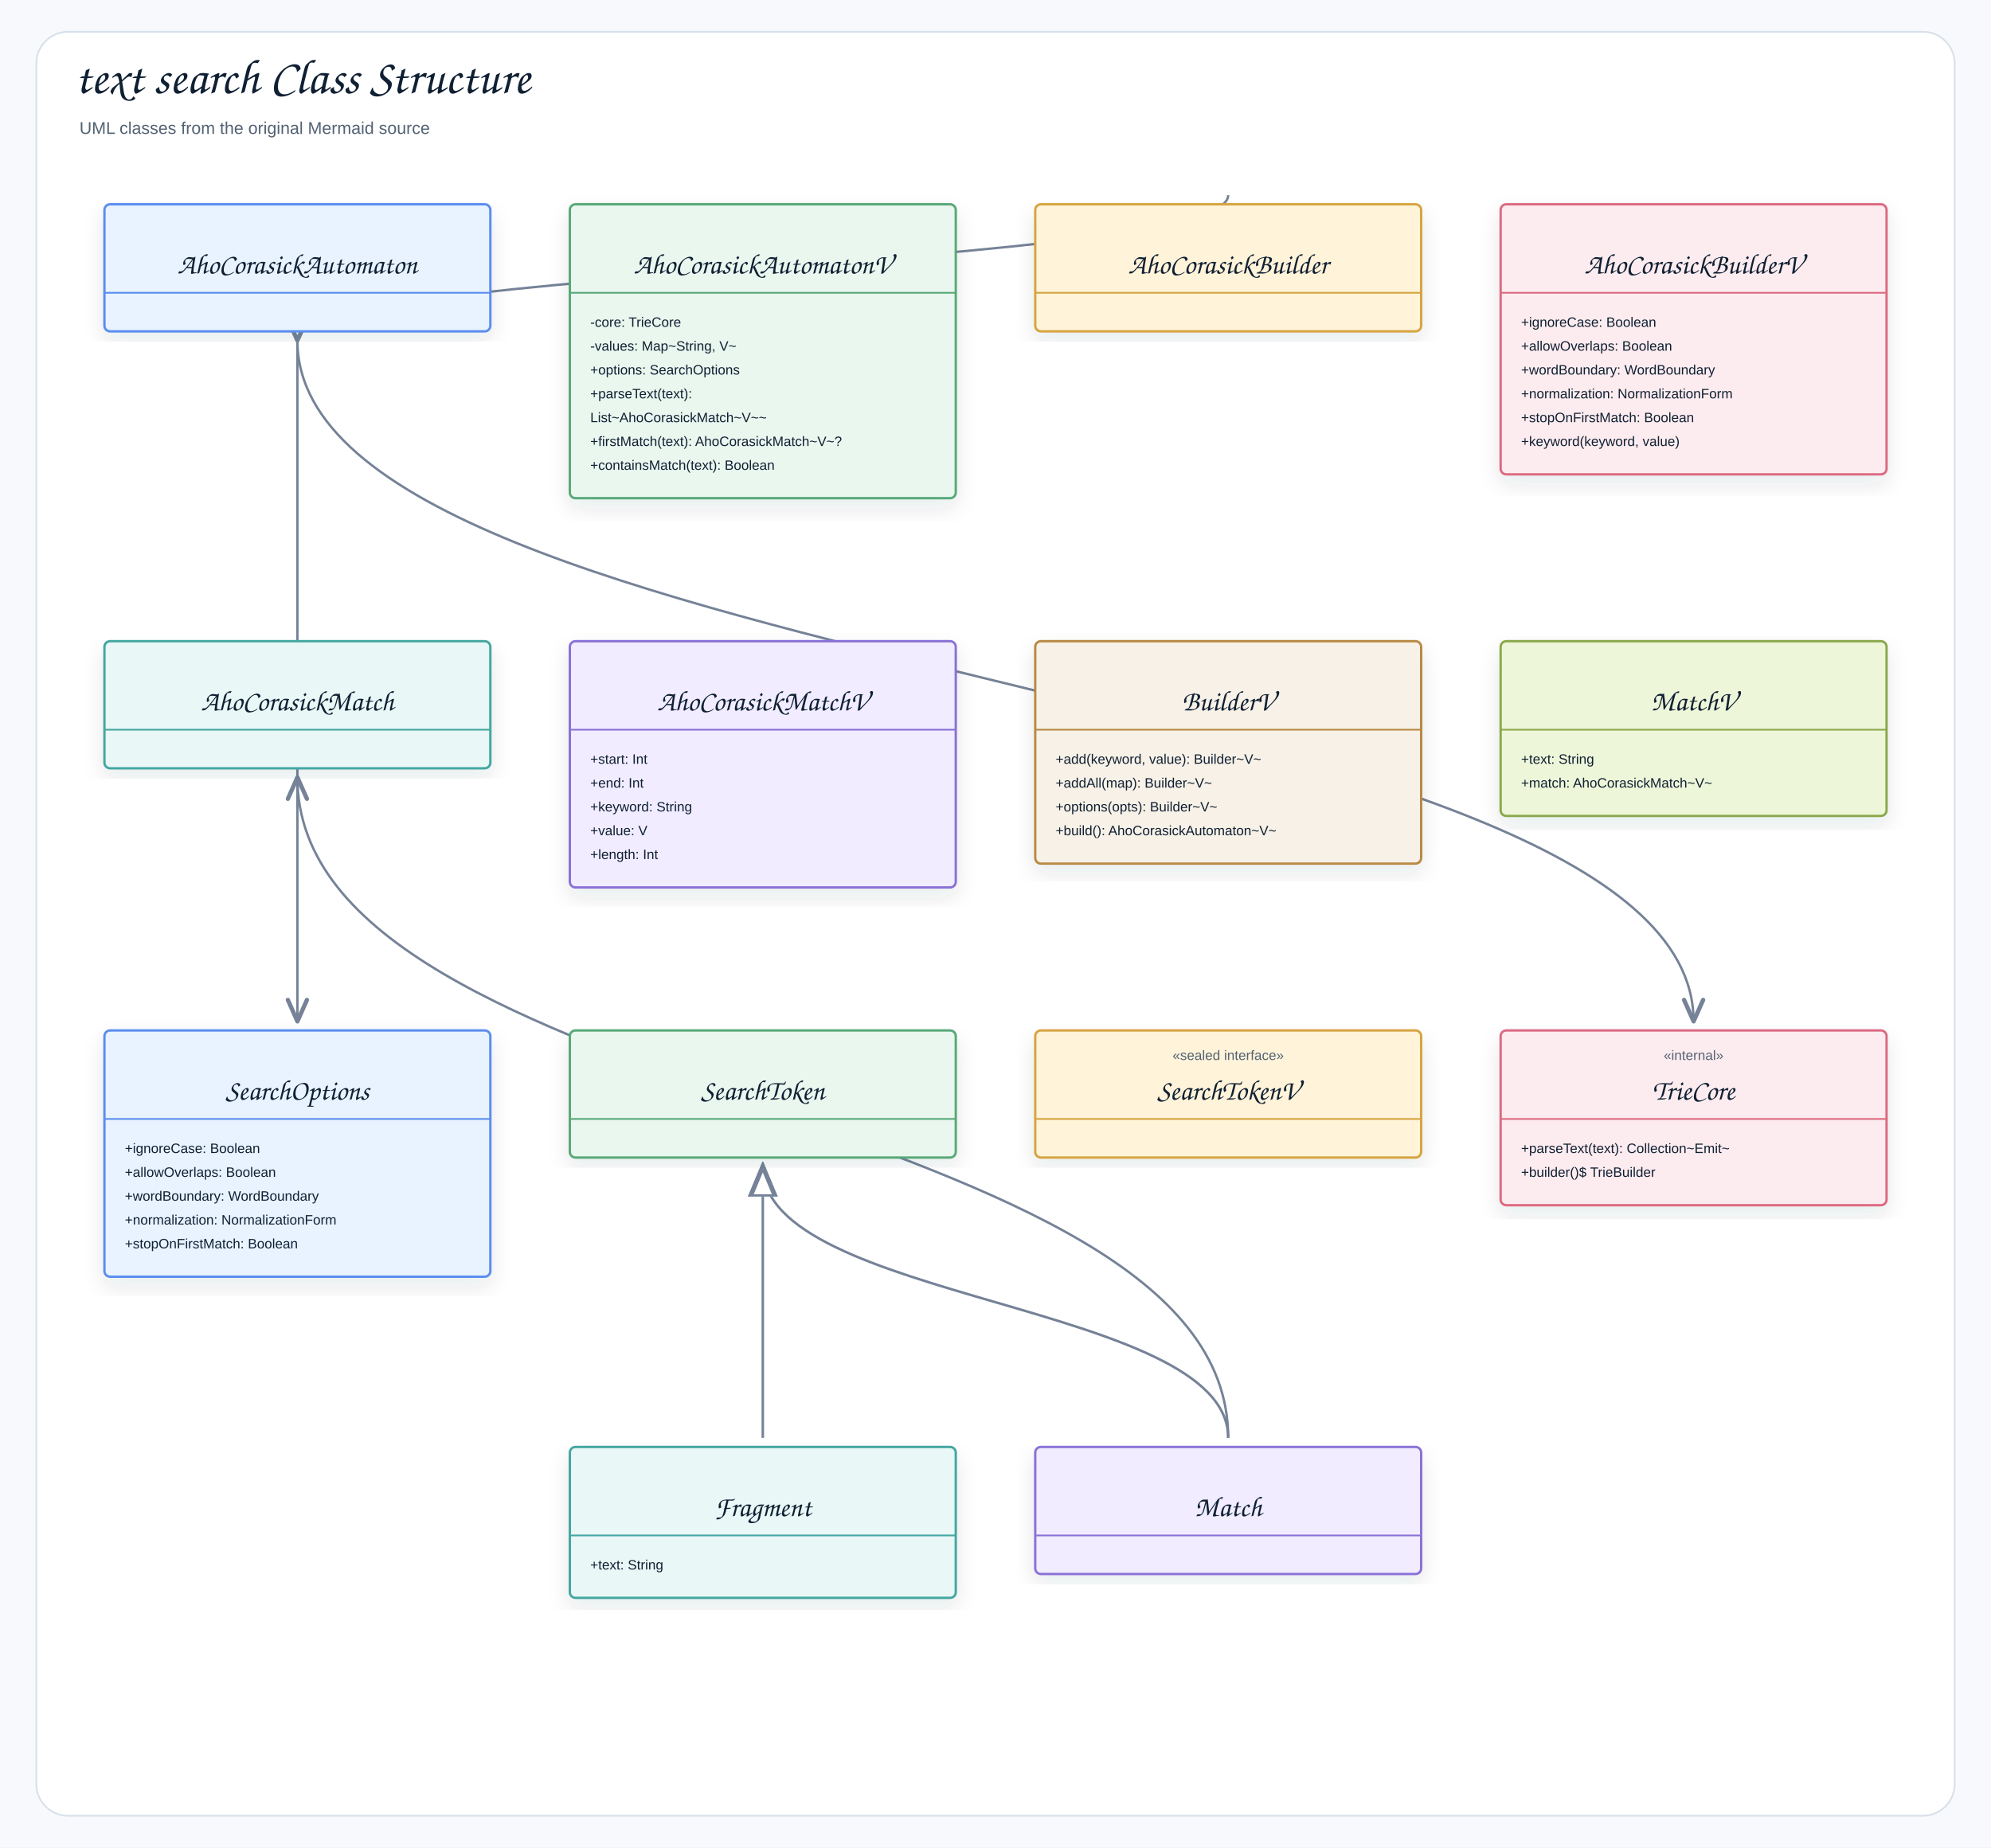
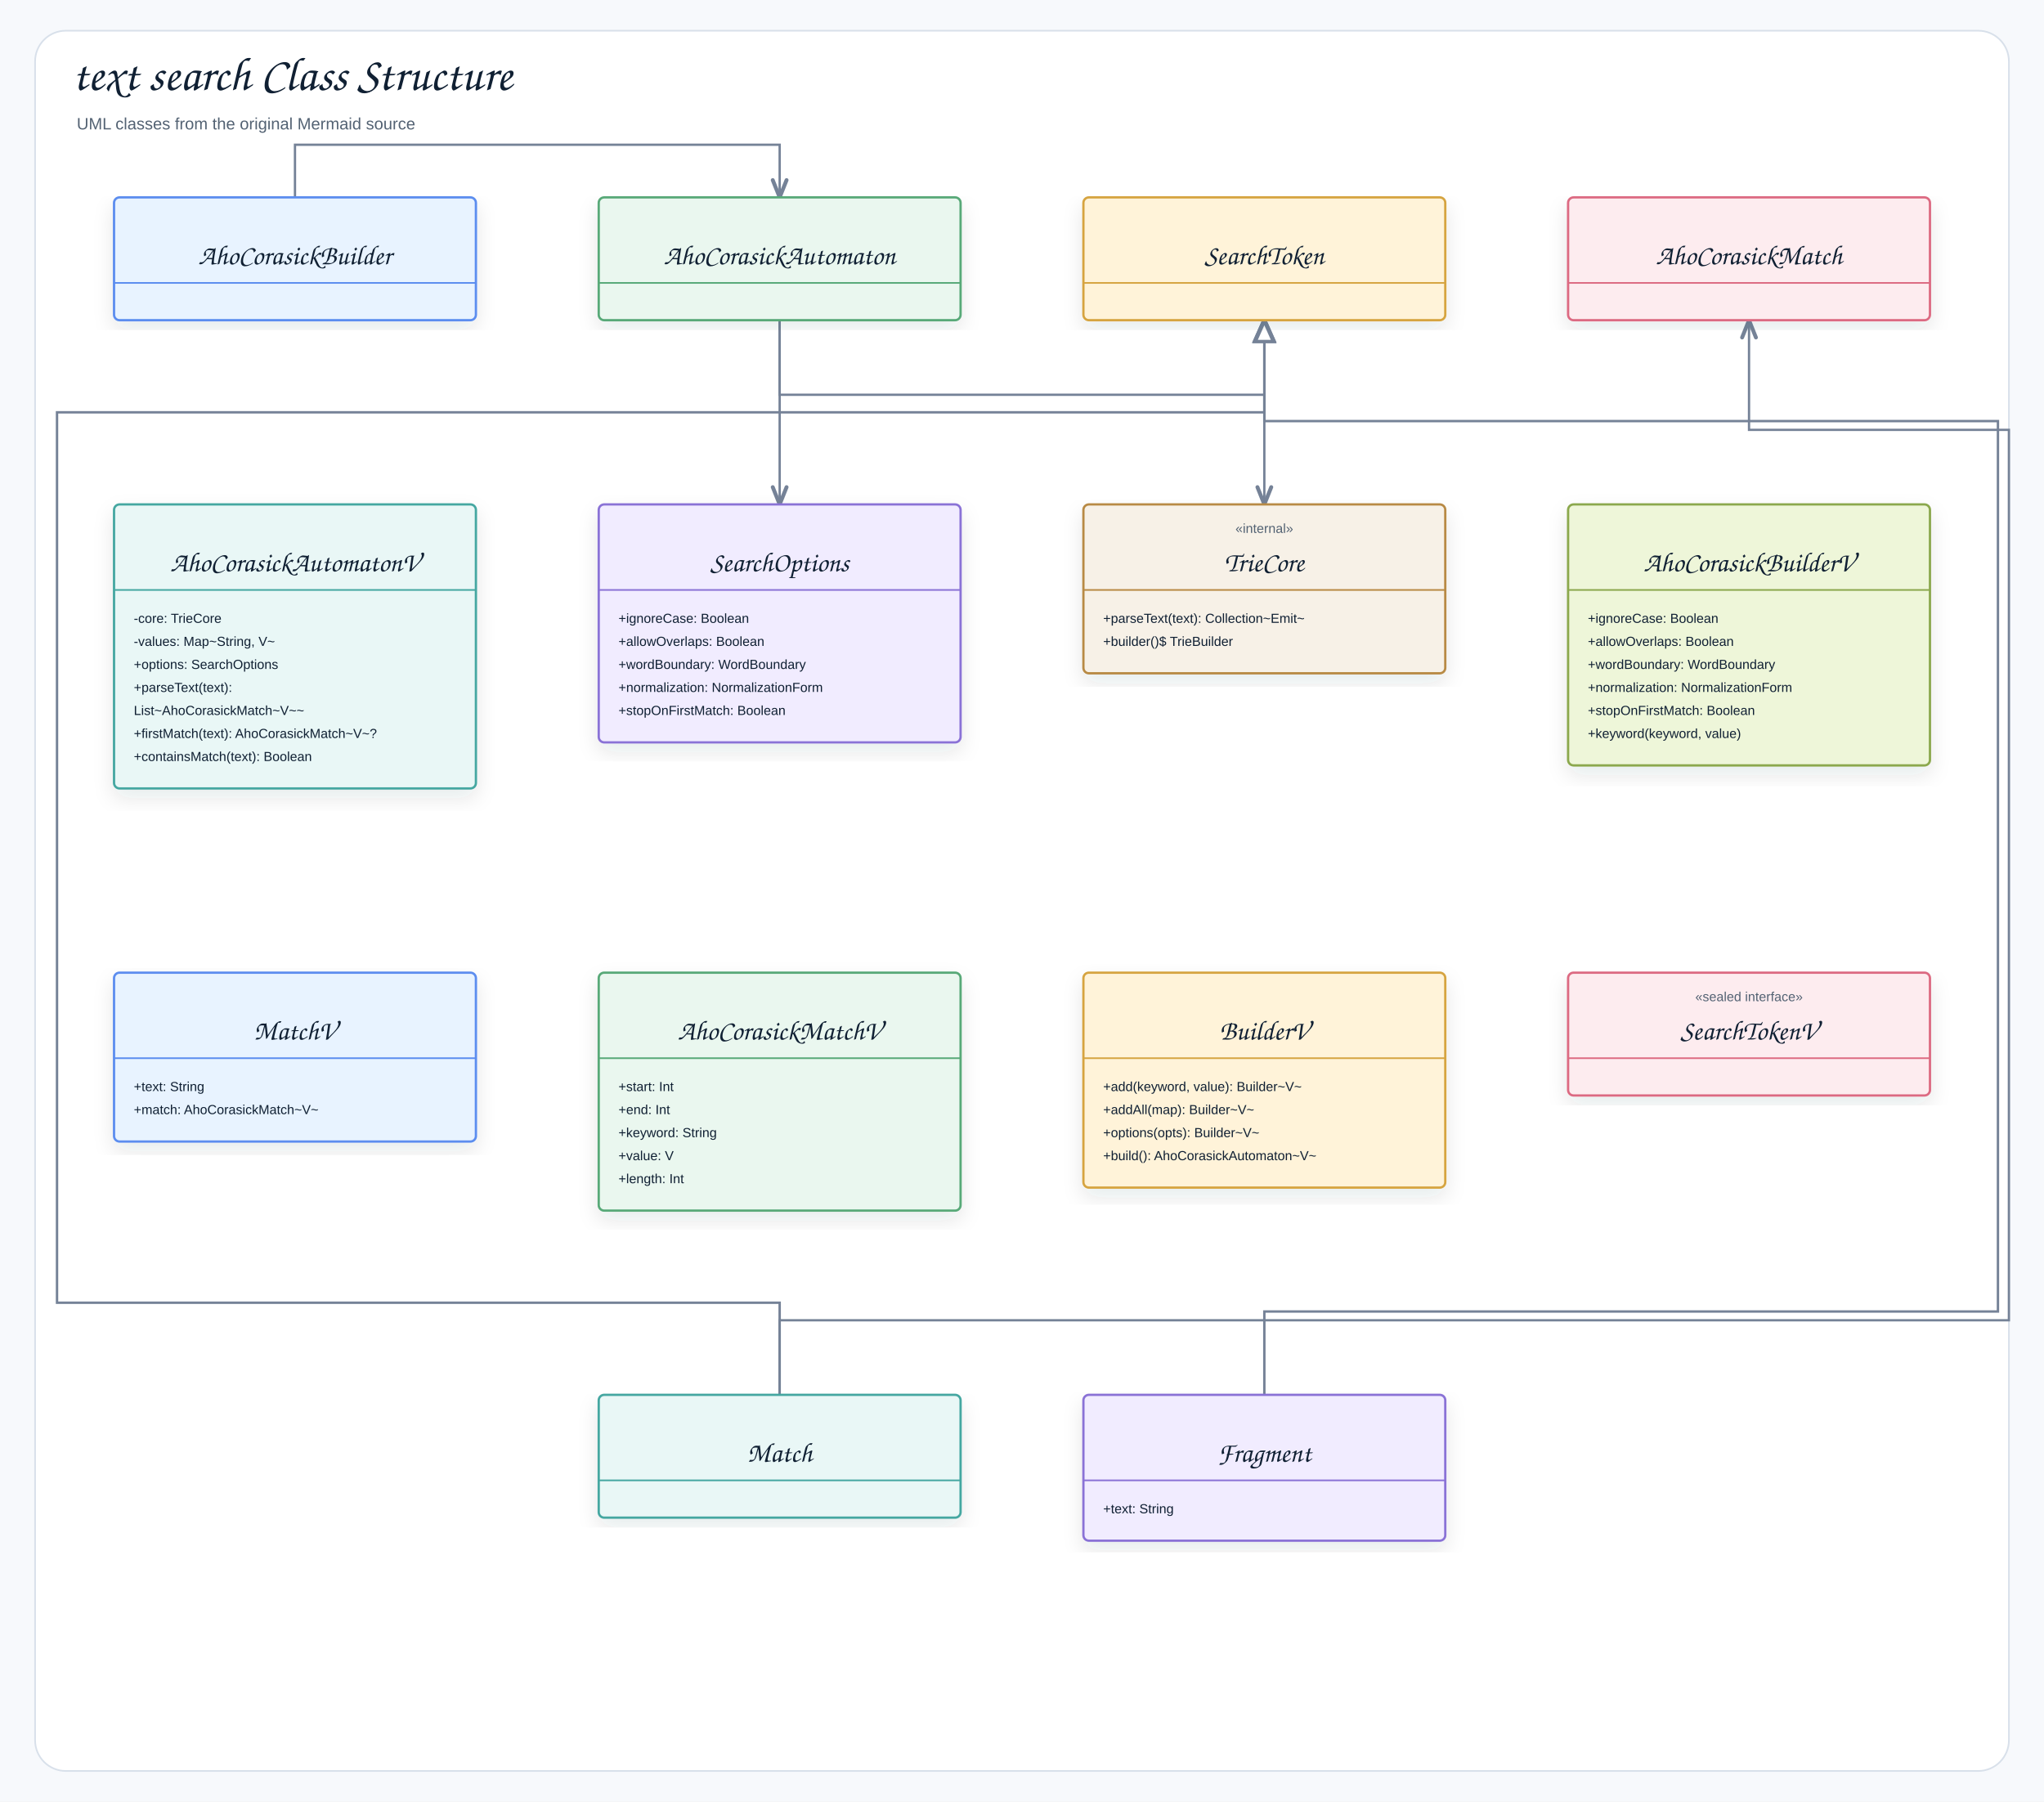
- <svg xmlns="http://www.w3.org/2000/svg" width="1754" height="1628" viewBox="0 0 1754 1628" role="img" aria-label="text search Class Structure">
+ <svg xmlns="http://www.w3.org/2000/svg" width="1864" height="1643" viewBox="0 0 1864 1643" role="img" aria-label="text search Class Structure">
  <defs>
    <filter id="shadow" x="-8%" y="-8%" width="116%" height="116%">
      <feDropShadow dx="0" dy="8" stdDeviation="9" flood-color="#1f2937" flood-opacity="0.10" />
    </filter>
-     <marker id="openArrow" markerWidth="12" markerHeight="10" refX="10" refY="5" orient="auto" markerUnits="strokeWidth">
-       <path d="M 1 1 L 10 5 L 1 9" fill="none" stroke="#758297" stroke-width="1.8" stroke-linecap="round" stroke-linejoin="round" />
+     <marker id="openArrow" markerWidth="10" markerHeight="8" refX="8.5" refY="4" orient="auto" markerUnits="strokeWidth">
+       <path d="M 1 1 L 8.5 4 L 1 7" fill="none" stroke="#758297" stroke-width="1.7" stroke-linecap="round" stroke-linejoin="round" />
    </marker>
-     <marker id="inherit" markerWidth="14" markerHeight="12" refX="12" refY="6" orient="auto" markerUnits="strokeWidth">
-       <path d="M 0 1 L 12 6 L 0 11 Z" fill="#ffffff" stroke="#758297" stroke-width="1.8" />
+     <marker id="inherit" markerWidth="11" markerHeight="10" refX="9.5" refY="5" orient="auto" markerUnits="strokeWidth">
+       <path d="M 0.5 1 L 9.5 5 L 0.5 9 Z" fill="#ffffff" stroke="#758297" stroke-width="1.7" />
    </marker>
    <style>
    .canvas{fill:#f7f9fc}.frame{fill:#fff;stroke:#d8e0ea;stroke-width:1.5}
    .title{font-family:"Architects Daughter","Comic Sans MS","Comic Sans",cursive;font-size:43px;font-weight:400;fill:#102033}
    .subtitle{font-family:"Comic Sans MS","Comic Sans","Comic Neue",Arial,sans-serif;font-size:15px;font-weight:400;fill:#536273}
    .label{font-family:"Architects Daughter","Comic Sans MS","Comic Sans",cursive;font-size:25px;font-weight:400;fill:#102033}
    .smallLabel{font-family:"Architects Daughter","Comic Sans MS","Comic Sans",cursive;font-size:21px;font-weight:400;fill:#102033}
    .mono{font-family:"Comic Sans MS","Comic Sans","Comic Neue",Arial,sans-serif;font-size:12px;font-weight:400;fill:#102033}
    .small{font-family:"Comic Sans MS","Comic Sans","Comic Neue",Arial,sans-serif;font-size:12px;font-weight:400;fill:#536273}
    .strong{font-family:"Comic Sans MS","Comic Sans","Comic Neue",Arial,sans-serif;font-size:13px;font-weight:400;fill:#102033}
    .card{stroke-width:2.1;filter:url(#shadow)}.compartment{stroke-width:1.5;fill:none}
    .line{stroke:#758297;stroke-width:2.1;fill:none;marker-end:url(#openArrow)}
    .plainLine{stroke:#758297;stroke-width:2.1;fill:none}
    .dashed{stroke:#758297;stroke-width:2.1;stroke-dasharray:7 6;fill:none;marker-end:url(#openArrow)}
    .inheritLine{stroke:#758297;stroke-width:2.2;fill:none;marker-end:url(#inherit)}
    .implLine{stroke:#758297;stroke-width:2.2;stroke-dasharray:8 7;fill:none;marker-end:url(#inherit)}
  </style>
  </defs>
-   <rect class="canvas" width="1754" height="1628" />
-   <rect class="frame" x="32" y="28" width="1690" height="1572" rx="28" />
+   <rect class="canvas" width="1864" height="1643" />
+   <rect class="frame" x="32" y="28" width="1800" height="1587" rx="28" />
  <text class="title" x="66" y="82">text search Class Structure</text>
  <text class="subtitle" x="70" y="118">UML classes from the original Mermaid source</text>
-   <path class="line" d="M1082 1267 C1082 976 262 976 262 685" />
-   <path class="inheritLine" d="M672 1267 C672 1147.5 672 1147.5 672 1028" />
-   <path class="inheritLine" d="M1082 1267 C1082 1147.5 672 1147.5 672 1028" />
-   <path class="line" d="M1082 172 C1082 236 262 236 262 300" />
-   <path class="line" d="M262 300 C262 600 1492 600 1492 900" />
-   <path class="line" d="M262 300 C262 600 262 600 262 900" />
-   <g transform="translate(92,180)">
-     <rect class="card" x="0" y="0" width="340" height="112" rx="5" fill="#E8F3FF" stroke="#5B8DEF" />
-     <line class="compartment" x1="0" y1="78" x2="340" y2="78" stroke="#5B8DEF" />
-     <text class="small" x="170" y="26" text-anchor="middle" />
-     <text class="label" x="170" y="61" text-anchor="middle">AhoCorasickAutomaton</text>
+   <path class="line" d="M711 1272 L711 1204 L1832 1204 L1832 392 L1595 392 L1595 292" />
+   <path class="inheritLine" d="M1153 1272 L1153 1196 L1822 1196 L1822 384 L1153 384 L1153 292" />
+   <path class="inheritLine" d="M711 1272 L711 1188 L52 1188 L52 376 L1153 376 L1153 292" />
+   <path class="line" d="M269 292 L269 132 L711 132 L711 180" />
+   <path class="line" d="M711 292 L711 360 L1153 360 L1153 460" />
+   <path class="line" d="M711 292 L711 460" />
+   <g transform="translate(104,180)">
+     <rect class="card" x="0" y="0" width="330" height="112" rx="5" fill="#E8F3FF" stroke="#5B8DEF" />
+     <line class="compartment" x1="0" y1="78" x2="330" y2="78" stroke="#5B8DEF" />
+     <text class="small" x="165" y="26" text-anchor="middle" />
+     <text class="label" x="165" y="61" text-anchor="middle">AhoCorasickBuilder</text>
  </g>
-   <g transform="translate(502,180)">
-     <rect class="card" x="0" y="0" width="340" height="259" rx="5" fill="#EAF7EF" stroke="#58A978" />
-     <line class="compartment" x1="0" y1="78" x2="340" y2="78" stroke="#58A978" />
-     <text class="small" x="170" y="26" text-anchor="middle" />
-     <text class="label" x="170" y="61" text-anchor="middle">AhoCorasickAutomatonV</text>
+   <g transform="translate(546,180)">
+     <rect class="card" x="0" y="0" width="330" height="112" rx="5" fill="#EAF7EF" stroke="#58A978" />
+     <line class="compartment" x1="0" y1="78" x2="330" y2="78" stroke="#58A978" />
+     <text class="small" x="165" y="26" text-anchor="middle" />
+     <text class="label" x="165" y="61" text-anchor="middle">AhoCorasickAutomaton</text>
+   </g>
+   <g transform="translate(988,180)">
+     <rect class="card" x="0" y="0" width="330" height="112" rx="5" fill="#FFF3D9" stroke="#D6A441" />
+     <line class="compartment" x1="0" y1="78" x2="330" y2="78" stroke="#D6A441" />
+     <text class="small" x="165" y="26" text-anchor="middle" />
+     <text class="label" x="165" y="61" text-anchor="middle">SearchToken</text>
+   </g>
+   <g transform="translate(1430,180)">
+     <rect class="card" x="0" y="0" width="330" height="112" rx="5" fill="#FDECEF" stroke="#DC6B82" />
+     <line class="compartment" x1="0" y1="78" x2="330" y2="78" stroke="#DC6B82" />
+     <text class="small" x="165" y="26" text-anchor="middle" />
+     <text class="label" x="165" y="61" text-anchor="middle">AhoCorasickMatch</text>
+   </g>
+   <g transform="translate(104,460)">
+     <rect class="card" x="0" y="0" width="330" height="259" rx="5" fill="#E9F7F6" stroke="#45A7A1" />
+     <line class="compartment" x1="0" y1="78" x2="330" y2="78" stroke="#45A7A1" />
+     <text class="small" x="165" y="26" text-anchor="middle" />
+     <text class="label" x="165" y="61" text-anchor="middle">AhoCorasickAutomatonV</text>
    <text class="mono" x="18" y="108">-core: TrieCore</text>
    <text class="mono" x="18" y="129">-values: Map~String, V~</text>
    <text class="mono" x="18" y="150">+options: SearchOptions</text>
    <text class="mono" x="18" y="171">+parseText(text):</text>
    <text class="mono" x="18" y="192">List~AhoCorasickMatch~V~~</text>
    <text class="mono" x="18" y="213">+firstMatch(text): AhoCorasickMatch~V~?</text>
    <text class="mono" x="18" y="234">+containsMatch(text): Boolean</text>
  </g>
-   <g transform="translate(912,180)">
-     <rect class="card" x="0" y="0" width="340" height="112" rx="5" fill="#FFF3D9" stroke="#D6A441" />
-     <line class="compartment" x1="0" y1="78" x2="340" y2="78" stroke="#D6A441" />
-     <text class="small" x="170" y="26" text-anchor="middle" />
-     <text class="label" x="170" y="61" text-anchor="middle">AhoCorasickBuilder</text>
+   <g transform="translate(546,460)">
+     <rect class="card" x="0" y="0" width="330" height="217" rx="5" fill="#F1ECFF" stroke="#8A72D6" />
+     <line class="compartment" x1="0" y1="78" x2="330" y2="78" stroke="#8A72D6" />
+     <text class="small" x="165" y="26" text-anchor="middle" />
+     <text class="label" x="165" y="61" text-anchor="middle">SearchOptions</text>
+     <text class="mono" x="18" y="108">+ignoreCase: Boolean</text>
+     <text class="mono" x="18" y="129">+allowOverlaps: Boolean</text>
+     <text class="mono" x="18" y="150">+wordBoundary: WordBoundary</text>
+     <text class="mono" x="18" y="171">+normalization: NormalizationForm</text>
+     <text class="mono" x="18" y="192">+stopOnFirstMatch: Boolean</text>
  </g>
-   <g transform="translate(1322,180)">
-     <rect class="card" x="0" y="0" width="340" height="238" rx="5" fill="#FDECEF" stroke="#DC6B82" />
-     <line class="compartment" x1="0" y1="78" x2="340" y2="78" stroke="#DC6B82" />
-     <text class="small" x="170" y="26" text-anchor="middle" />
-     <text class="label" x="170" y="61" text-anchor="middle">AhoCorasickBuilderV</text>
+   <g transform="translate(988,460)">
+     <rect class="card" x="0" y="0" width="330" height="154" rx="5" fill="#F7F1E7" stroke="#B88A44" />
+     <line class="compartment" x1="0" y1="78" x2="330" y2="78" stroke="#B88A44" />
+     <text class="small" x="165" y="26" text-anchor="middle">«internal»</text>
+     <text class="label" x="165" y="61" text-anchor="middle">TrieCore</text>
+     <text class="mono" x="18" y="108">+parseText(text): Collection~Emit~</text>
+     <text class="mono" x="18" y="129">+builder()$ TrieBuilder</text>
+   </g>
+   <g transform="translate(1430,460)">
+     <rect class="card" x="0" y="0" width="330" height="238" rx="5" fill="#EEF6D9" stroke="#8BA84D" />
+     <line class="compartment" x1="0" y1="78" x2="330" y2="78" stroke="#8BA84D" />
+     <text class="small" x="165" y="26" text-anchor="middle" />
+     <text class="label" x="165" y="61" text-anchor="middle">AhoCorasickBuilderV</text>
    <text class="mono" x="18" y="108">+ignoreCase: Boolean</text>
    <text class="mono" x="18" y="129">+allowOverlaps: Boolean</text>
    <text class="mono" x="18" y="150">+wordBoundary: WordBoundary</text>
    <text class="mono" x="18" y="171">+normalization: NormalizationForm</text>
    <text class="mono" x="18" y="192">+stopOnFirstMatch: Boolean</text>
    <text class="mono" x="18" y="213">+keyword(keyword, value)</text>
  </g>
-   <g transform="translate(92,565)">
-     <rect class="card" x="0" y="0" width="340" height="112" rx="5" fill="#E9F7F6" stroke="#45A7A1" />
-     <line class="compartment" x1="0" y1="78" x2="340" y2="78" stroke="#45A7A1" />
-     <text class="small" x="170" y="26" text-anchor="middle" />
-     <text class="label" x="170" y="61" text-anchor="middle">AhoCorasickMatch</text>
+   <g transform="translate(104,887)">
+     <rect class="card" x="0" y="0" width="330" height="154" rx="5" fill="#E8F3FF" stroke="#5B8DEF" />
+     <line class="compartment" x1="0" y1="78" x2="330" y2="78" stroke="#5B8DEF" />
+     <text class="small" x="165" y="26" text-anchor="middle" />
+     <text class="label" x="165" y="61" text-anchor="middle">MatchV</text>
+     <text class="mono" x="18" y="108">+text: String</text>
+     <text class="mono" x="18" y="129">+match: AhoCorasickMatch~V~</text>
  </g>
-   <g transform="translate(502,565)">
-     <rect class="card" x="0" y="0" width="340" height="217" rx="5" fill="#F1ECFF" stroke="#8A72D6" />
-     <line class="compartment" x1="0" y1="78" x2="340" y2="78" stroke="#8A72D6" />
-     <text class="small" x="170" y="26" text-anchor="middle" />
-     <text class="label" x="170" y="61" text-anchor="middle">AhoCorasickMatchV</text>
+   <g transform="translate(546,887)">
+     <rect class="card" x="0" y="0" width="330" height="217" rx="5" fill="#EAF7EF" stroke="#58A978" />
+     <line class="compartment" x1="0" y1="78" x2="330" y2="78" stroke="#58A978" />
+     <text class="small" x="165" y="26" text-anchor="middle" />
+     <text class="label" x="165" y="61" text-anchor="middle">AhoCorasickMatchV</text>
    <text class="mono" x="18" y="108">+start: Int</text>
    <text class="mono" x="18" y="129">+end: Int</text>
    <text class="mono" x="18" y="150">+keyword: String</text>
    <text class="mono" x="18" y="171">+value: V</text>
    <text class="mono" x="18" y="192">+length: Int</text>
  </g>
-   <g transform="translate(912,565)">
-     <rect class="card" x="0" y="0" width="340" height="196" rx="5" fill="#F7F1E7" stroke="#B88A44" />
-     <line class="compartment" x1="0" y1="78" x2="340" y2="78" stroke="#B88A44" />
-     <text class="small" x="170" y="26" text-anchor="middle" />
-     <text class="label" x="170" y="61" text-anchor="middle">BuilderV</text>
+   <g transform="translate(988,887)">
+     <rect class="card" x="0" y="0" width="330" height="196" rx="5" fill="#FFF3D9" stroke="#D6A441" />
+     <line class="compartment" x1="0" y1="78" x2="330" y2="78" stroke="#D6A441" />
+     <text class="small" x="165" y="26" text-anchor="middle" />
+     <text class="label" x="165" y="61" text-anchor="middle">BuilderV</text>
    <text class="mono" x="18" y="108">+add(keyword, value): Builder~V~</text>
    <text class="mono" x="18" y="129">+addAll(map): Builder~V~</text>
    <text class="mono" x="18" y="150">+options(opts): Builder~V~</text>
    <text class="mono" x="18" y="171">+build(): AhoCorasickAutomaton~V~</text>
  </g>
-   <g transform="translate(1322,565)">
-     <rect class="card" x="0" y="0" width="340" height="154" rx="5" fill="#EEF6D9" stroke="#8BA84D" />
-     <line class="compartment" x1="0" y1="78" x2="340" y2="78" stroke="#8BA84D" />
-     <text class="small" x="170" y="26" text-anchor="middle" />
-     <text class="label" x="170" y="61" text-anchor="middle">MatchV</text>
-     <text class="mono" x="18" y="108">+text: String</text>
-     <text class="mono" x="18" y="129">+match: AhoCorasickMatch~V~</text>
+   <g transform="translate(1430,887)">
+     <rect class="card" x="0" y="0" width="330" height="112" rx="5" fill="#FDECEF" stroke="#DC6B82" />
+     <line class="compartment" x1="0" y1="78" x2="330" y2="78" stroke="#DC6B82" />
+     <text class="small" x="165" y="26" text-anchor="middle">«sealed interface»</text>
+     <text class="label" x="165" y="61" text-anchor="middle">SearchTokenV</text>
  </g>
-   <g transform="translate(92,908)">
-     <rect class="card" x="0" y="0" width="340" height="217" rx="5" fill="#E8F3FF" stroke="#5B8DEF" />
-     <line class="compartment" x1="0" y1="78" x2="340" y2="78" stroke="#5B8DEF" />
-     <text class="small" x="170" y="26" text-anchor="middle" />
-     <text class="label" x="170" y="61" text-anchor="middle">SearchOptions</text>
-     <text class="mono" x="18" y="108">+ignoreCase: Boolean</text>
-     <text class="mono" x="18" y="129">+allowOverlaps: Boolean</text>
-     <text class="mono" x="18" y="150">+wordBoundary: WordBoundary</text>
-     <text class="mono" x="18" y="171">+normalization: NormalizationForm</text>
-     <text class="mono" x="18" y="192">+stopOnFirstMatch: Boolean</text>
+   <g transform="translate(546,1272)">
+     <rect class="card" x="0" y="0" width="330" height="112" rx="5" fill="#E9F7F6" stroke="#45A7A1" />
+     <line class="compartment" x1="0" y1="78" x2="330" y2="78" stroke="#45A7A1" />
+     <text class="small" x="165" y="26" text-anchor="middle" />
+     <text class="label" x="165" y="61" text-anchor="middle">Match</text>
  </g>
-   <g transform="translate(502,908)">
-     <rect class="card" x="0" y="0" width="340" height="112" rx="5" fill="#EAF7EF" stroke="#58A978" />
-     <line class="compartment" x1="0" y1="78" x2="340" y2="78" stroke="#58A978" />
-     <text class="small" x="170" y="26" text-anchor="middle" />
-     <text class="label" x="170" y="61" text-anchor="middle">SearchToken</text>
-   </g>
-   <g transform="translate(912,908)">
-     <rect class="card" x="0" y="0" width="340" height="112" rx="5" fill="#FFF3D9" stroke="#D6A441" />
-     <line class="compartment" x1="0" y1="78" x2="340" y2="78" stroke="#D6A441" />
-     <text class="small" x="170" y="26" text-anchor="middle">«sealed interface»</text>
-     <text class="label" x="170" y="61" text-anchor="middle">SearchTokenV</text>
-   </g>
-   <g transform="translate(1322,908)">
-     <rect class="card" x="0" y="0" width="340" height="154" rx="5" fill="#FDECEF" stroke="#DC6B82" />
-     <line class="compartment" x1="0" y1="78" x2="340" y2="78" stroke="#DC6B82" />
-     <text class="small" x="170" y="26" text-anchor="middle">«internal»</text>
-     <text class="label" x="170" y="61" text-anchor="middle">TrieCore</text>
-     <text class="mono" x="18" y="108">+parseText(text): Collection~Emit~</text>
-     <text class="mono" x="18" y="129">+builder()$ TrieBuilder</text>
-   </g>
-   <g transform="translate(502,1275)">
-     <rect class="card" x="0" y="0" width="340" height="133" rx="5" fill="#E9F7F6" stroke="#45A7A1" />
-     <line class="compartment" x1="0" y1="78" x2="340" y2="78" stroke="#45A7A1" />
-     <text class="small" x="170" y="26" text-anchor="middle" />
-     <text class="label" x="170" y="61" text-anchor="middle">Fragment</text>
+   <g transform="translate(988,1272)">
+     <rect class="card" x="0" y="0" width="330" height="133" rx="5" fill="#F1ECFF" stroke="#8A72D6" />
+     <line class="compartment" x1="0" y1="78" x2="330" y2="78" stroke="#8A72D6" />
+     <text class="small" x="165" y="26" text-anchor="middle" />
+     <text class="label" x="165" y="61" text-anchor="middle">Fragment</text>
    <text class="mono" x="18" y="108">+text: String</text>
  </g>
-   <g transform="translate(912,1275)">
-     <rect class="card" x="0" y="0" width="340" height="112" rx="5" fill="#F1ECFF" stroke="#8A72D6" />
-     <line class="compartment" x1="0" y1="78" x2="340" y2="78" stroke="#8A72D6" />
-     <text class="small" x="170" y="26" text-anchor="middle" />
-     <text class="label" x="170" y="61" text-anchor="middle">Match</text>
-   </g>
</svg>
